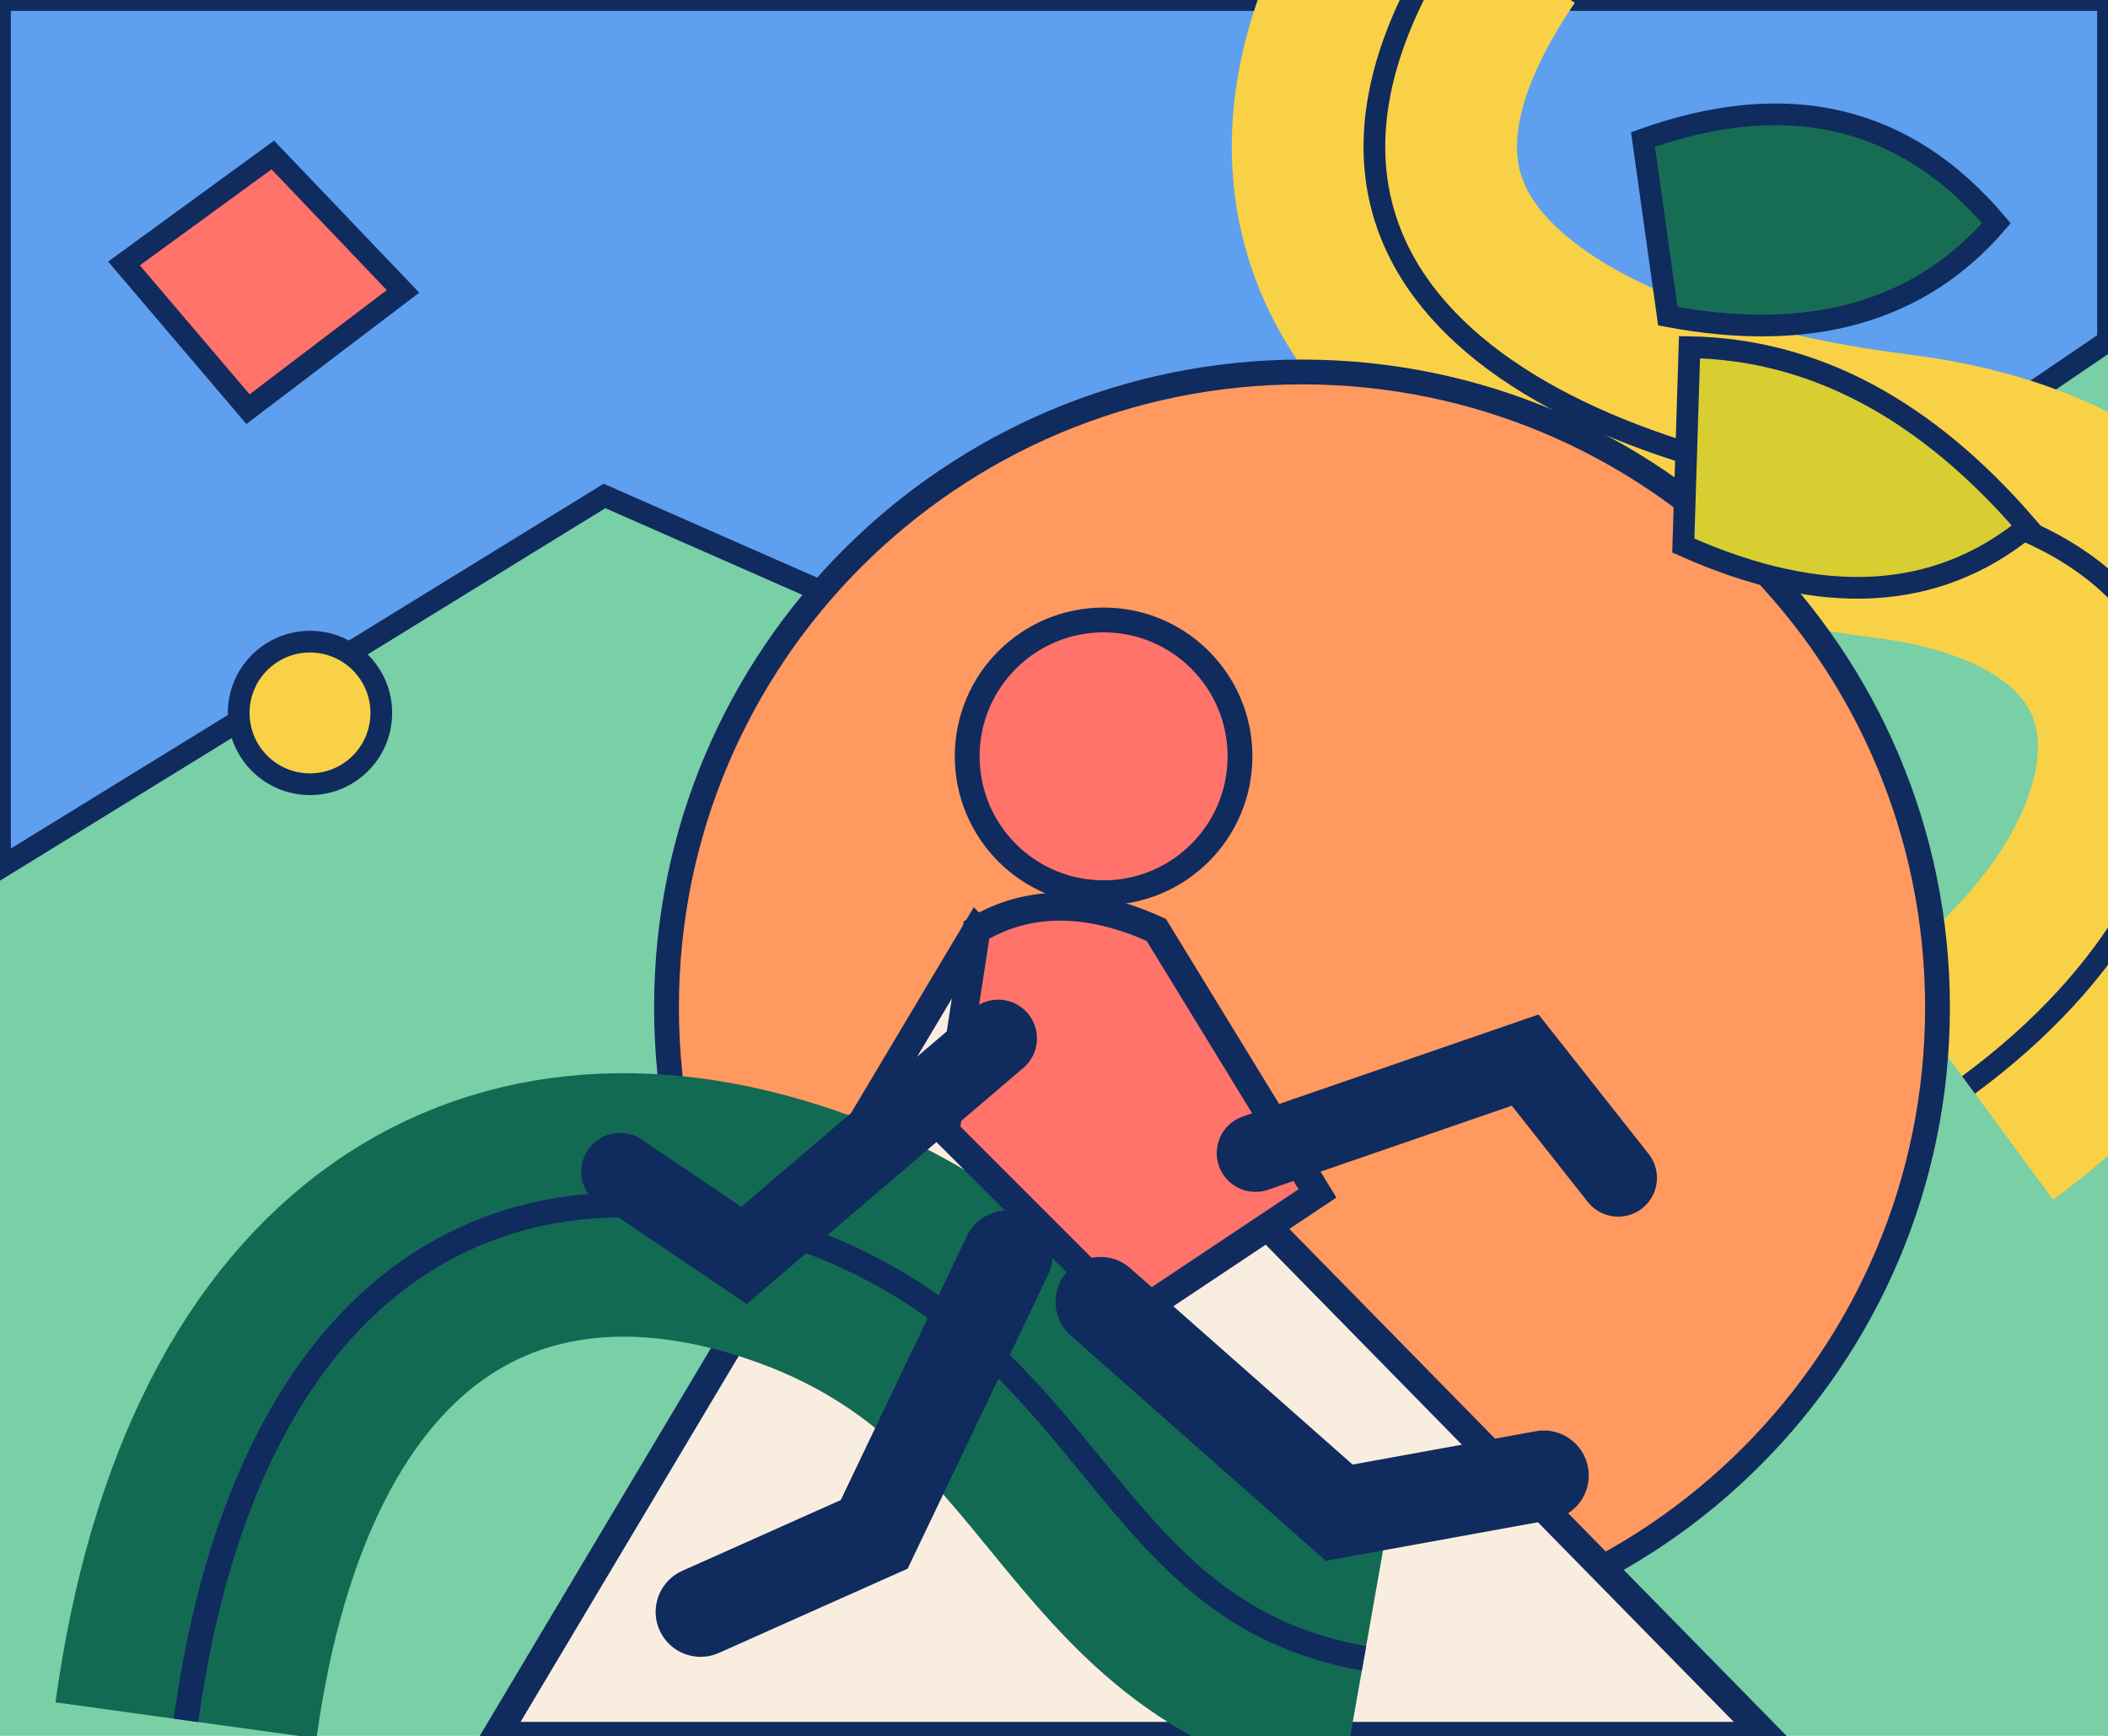
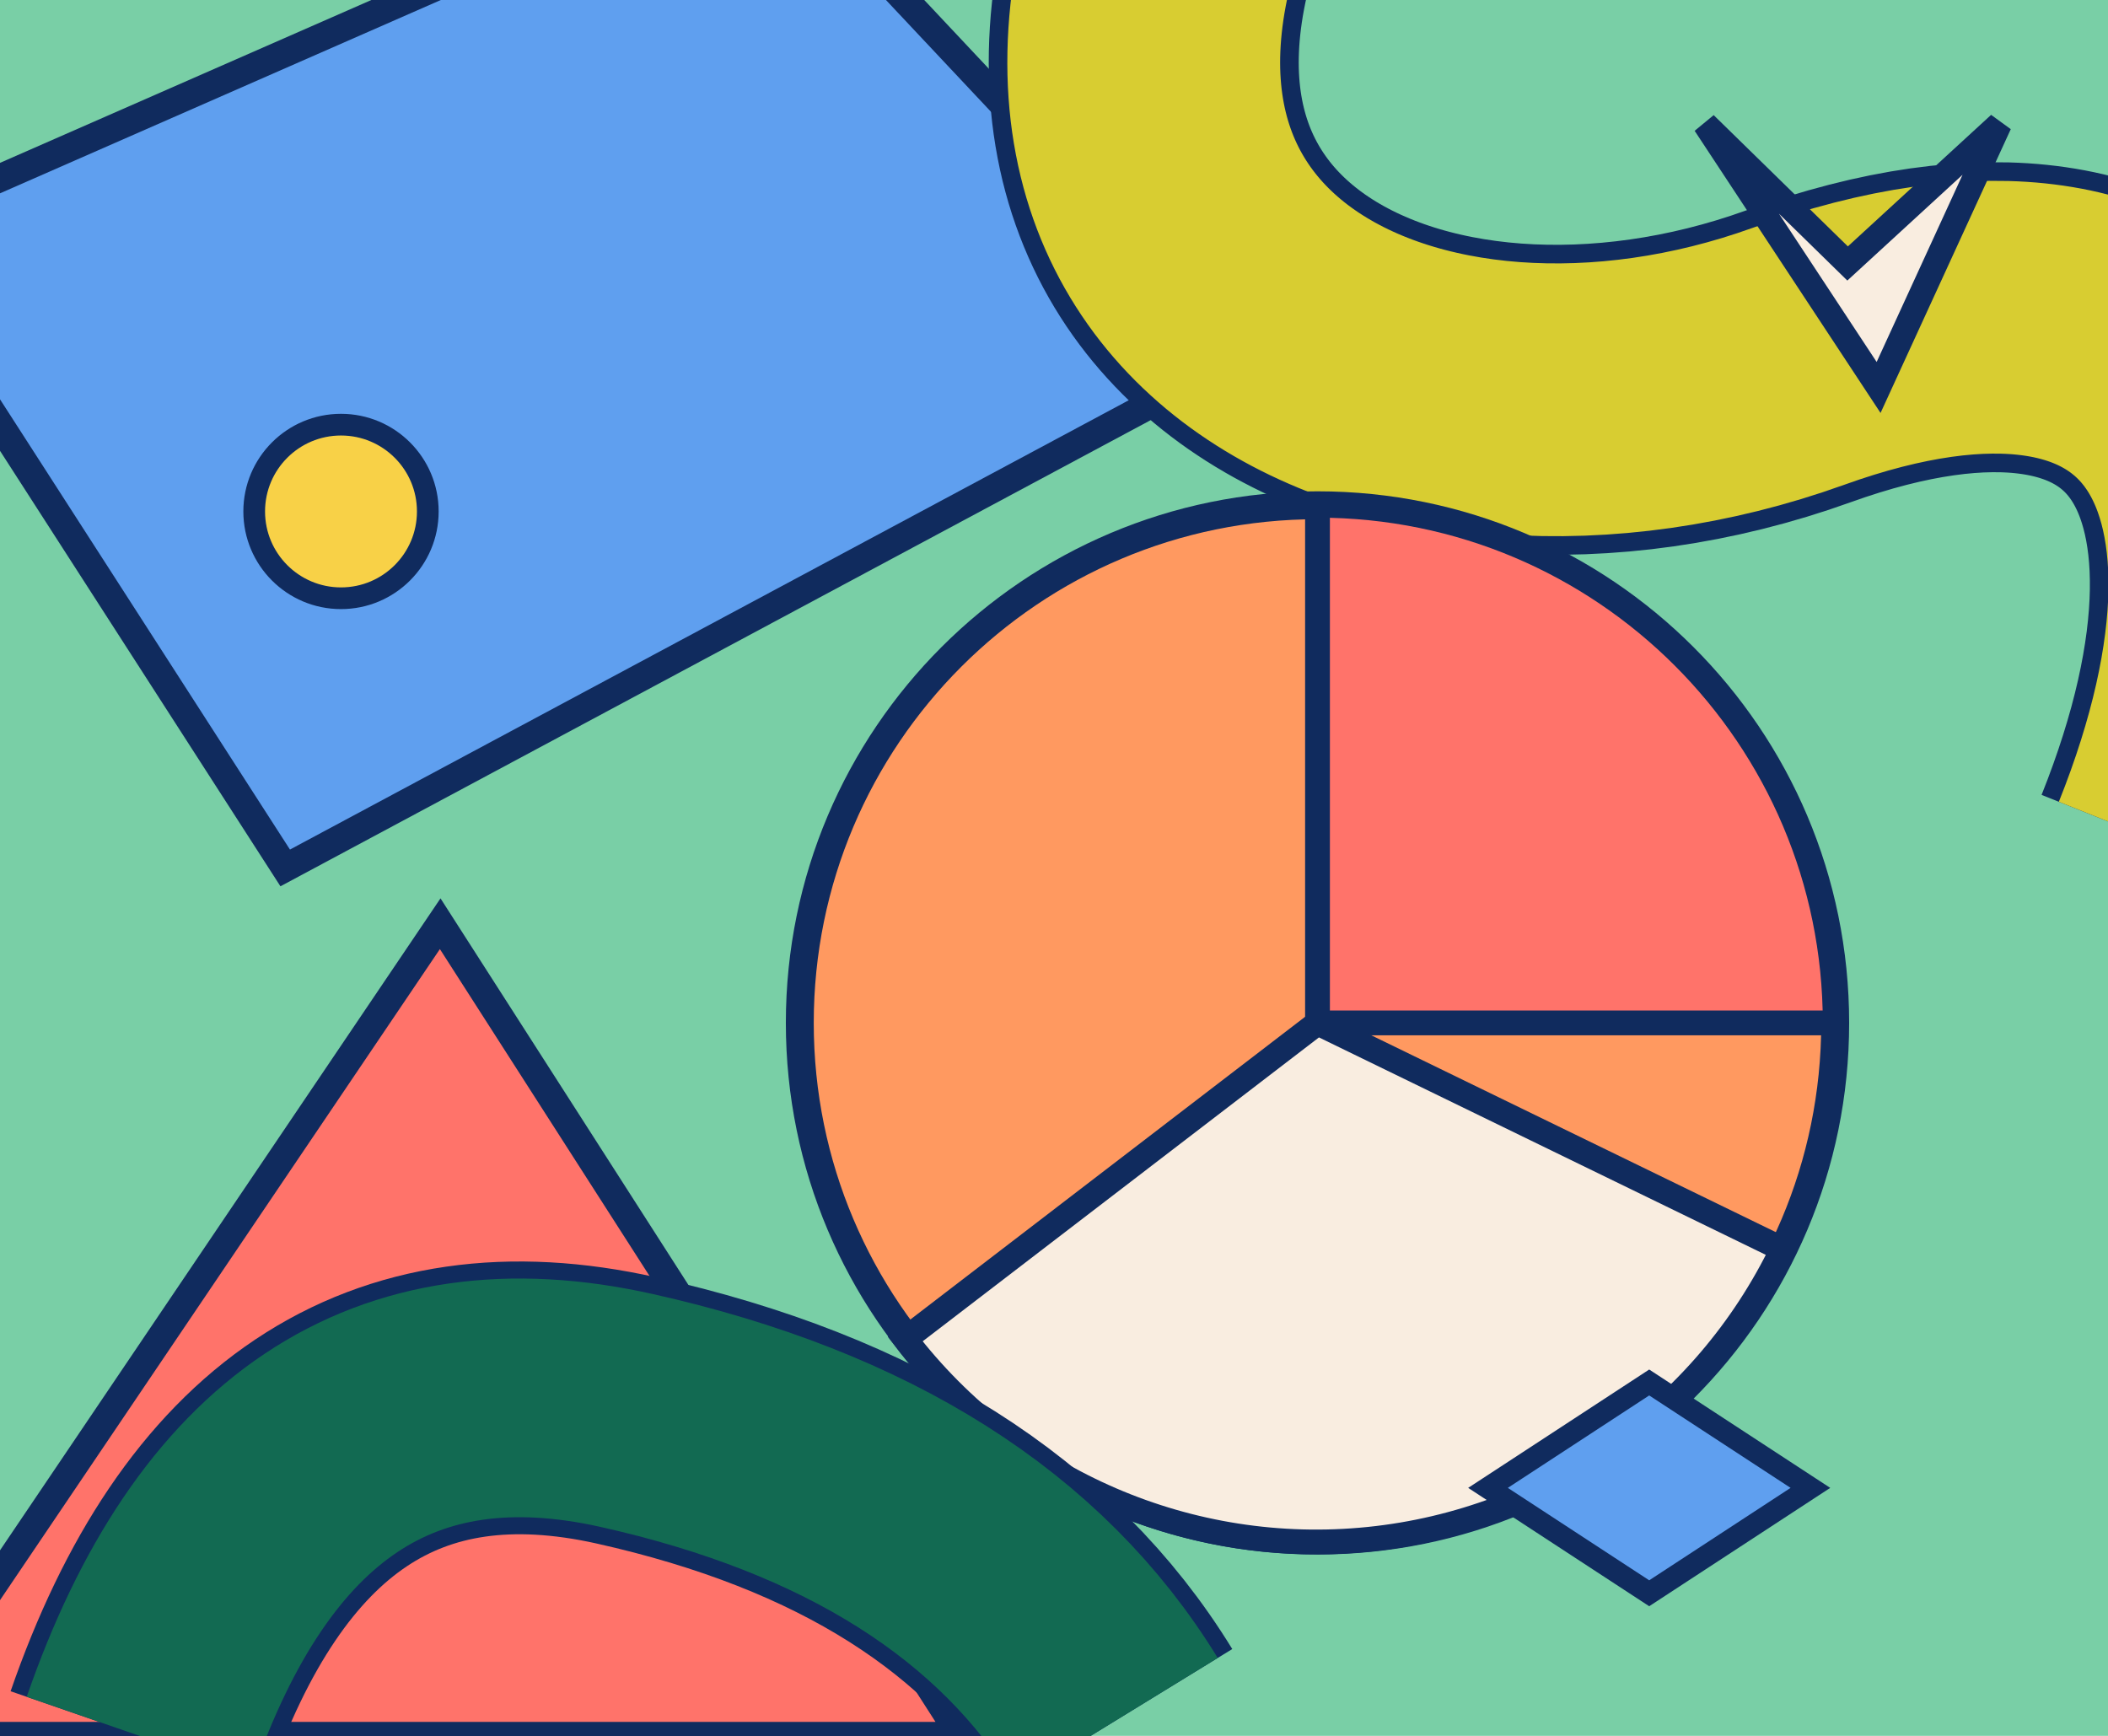
- <svg xmlns="http://www.w3.org/2000/svg" viewBox="0 0 680 560">
+ <svg xmlns="http://www.w3.org/2000/svg" viewBox="0 0 680 560" role="img" aria-labelledby="title">
  <rect width="680" height="560" fill="#79CFA6" />
-   <path d="M0 0H680V110L445 270 195 160 0 280Z" fill="#5F9FEF" stroke="#102B5E" stroke-width="7" />
-   <path d="M470-25C395 85 490 145 610 160S730 280 635 350" fill="none" stroke="#F8D147" stroke-width="92" />
-   <path d="M470-25C395 85 490 145 610 160S730 280 635 350" fill="none" stroke="#102B5E" stroke-width="7" />
-   <circle cx="420" cy="325" r="205" fill="#FF9960" stroke="#102B5E" stroke-width="8" />
-   <path d="M160 560 315 300 570 560Z" fill="#F9EDE0" stroke="#102B5E" stroke-width="9" />
-   <path d="M60 555C80 410 165 365 260 400S355 520 440 535" fill="none" stroke="#126A52" stroke-width="85" />
-   <path d="M60 555C80 410 165 365 260 400S355 520 440 535" fill="none" stroke="#102B5E" stroke-width="8" />
-   <circle cx="356" cy="244" r="44" fill="#FF736A" stroke="#102B5E" stroke-width="8" />
-   <path d="M315 300Q340 285 373 300L425 385 365 425 305 365Z" fill="#FF736A" stroke="#102B5E" stroke-width="9" />
-   <path d="M322 335 240 405 200 378M405 372 492 342 522 380" stroke="#102B5E" stroke-width="25" stroke-linecap="round" fill="none" />
-   <path d="M355 420 432 488 498 476M325 405 282 495 226 520" stroke="#102B5E" stroke-width="29" stroke-linecap="round" fill="none" />
-   <path d="M530 45Q600 20 644 72Q607 115 538 102Z" fill="#176D53" stroke="#102B5E" stroke-width="7" />
-   <path d="M545 112Q605 113 654 170Q610 206 543 176Z" fill="#D8CD31" stroke="#102B5E" stroke-width="7" />
-   <path d="M40 85 88 50 130 94 80 132Z" fill="#FF736A" stroke="#102B5E" stroke-width="7" />
-   <circle cx="100" cy="230" r="23" fill="#F8D147" stroke="#102B5E" stroke-width="7" />
+   <path d="M-40 75 245-50 400 115 92 280Z" fill="#5F9FEF" stroke="#102B5E" stroke-width="9" />
+   <path d="M390-60C315 95 455 160 580 115S755 150 705 275" fill="none" stroke="#102B5E" stroke-width="100" />
+   <path d="M390-60C315 95 455 160 580 115S755 150 705 275" fill="none" stroke="#D8CD31" stroke-width="88" />
+   <circle cx="425" cy="330" r="167" fill="#FF9960" stroke="#102B5E" stroke-width="9" />
+   <path d="M425 163A167 167 0 0 1 592 330H425Z" fill="#FF736A" stroke="#102B5E" stroke-width="8" />
+   <path d="M425 330 292 432A167 167 0 0 0 575 403Z" fill="#F9EDE0" stroke="#102B5E" stroke-width="8" />
+   <path d="M-35 560 142 298 310 560Z" fill="#FF736A" stroke="#102B5E" stroke-width="9" />
+   <path d="M45 560Q90 430 202 455T360 555" fill="none" stroke="#102B5E" stroke-width="88" />
+   <path d="M45 560Q90 430 202 455T360 555" fill="none" stroke="#126A52" stroke-width="77" />
+   <path d="M550 40 596 85 645 40 606 125Z" fill="#F9EDE0" stroke="#102B5E" stroke-width="8" />
+   <circle cx="110" cy="165" r="28" fill="#F8D147" stroke="#102B5E" stroke-width="7" />
+   <path d="M480 480 532 446 584 480 532 514Z" fill="#5F9FEF" stroke="#102B5E" stroke-width="7" />
</svg>
